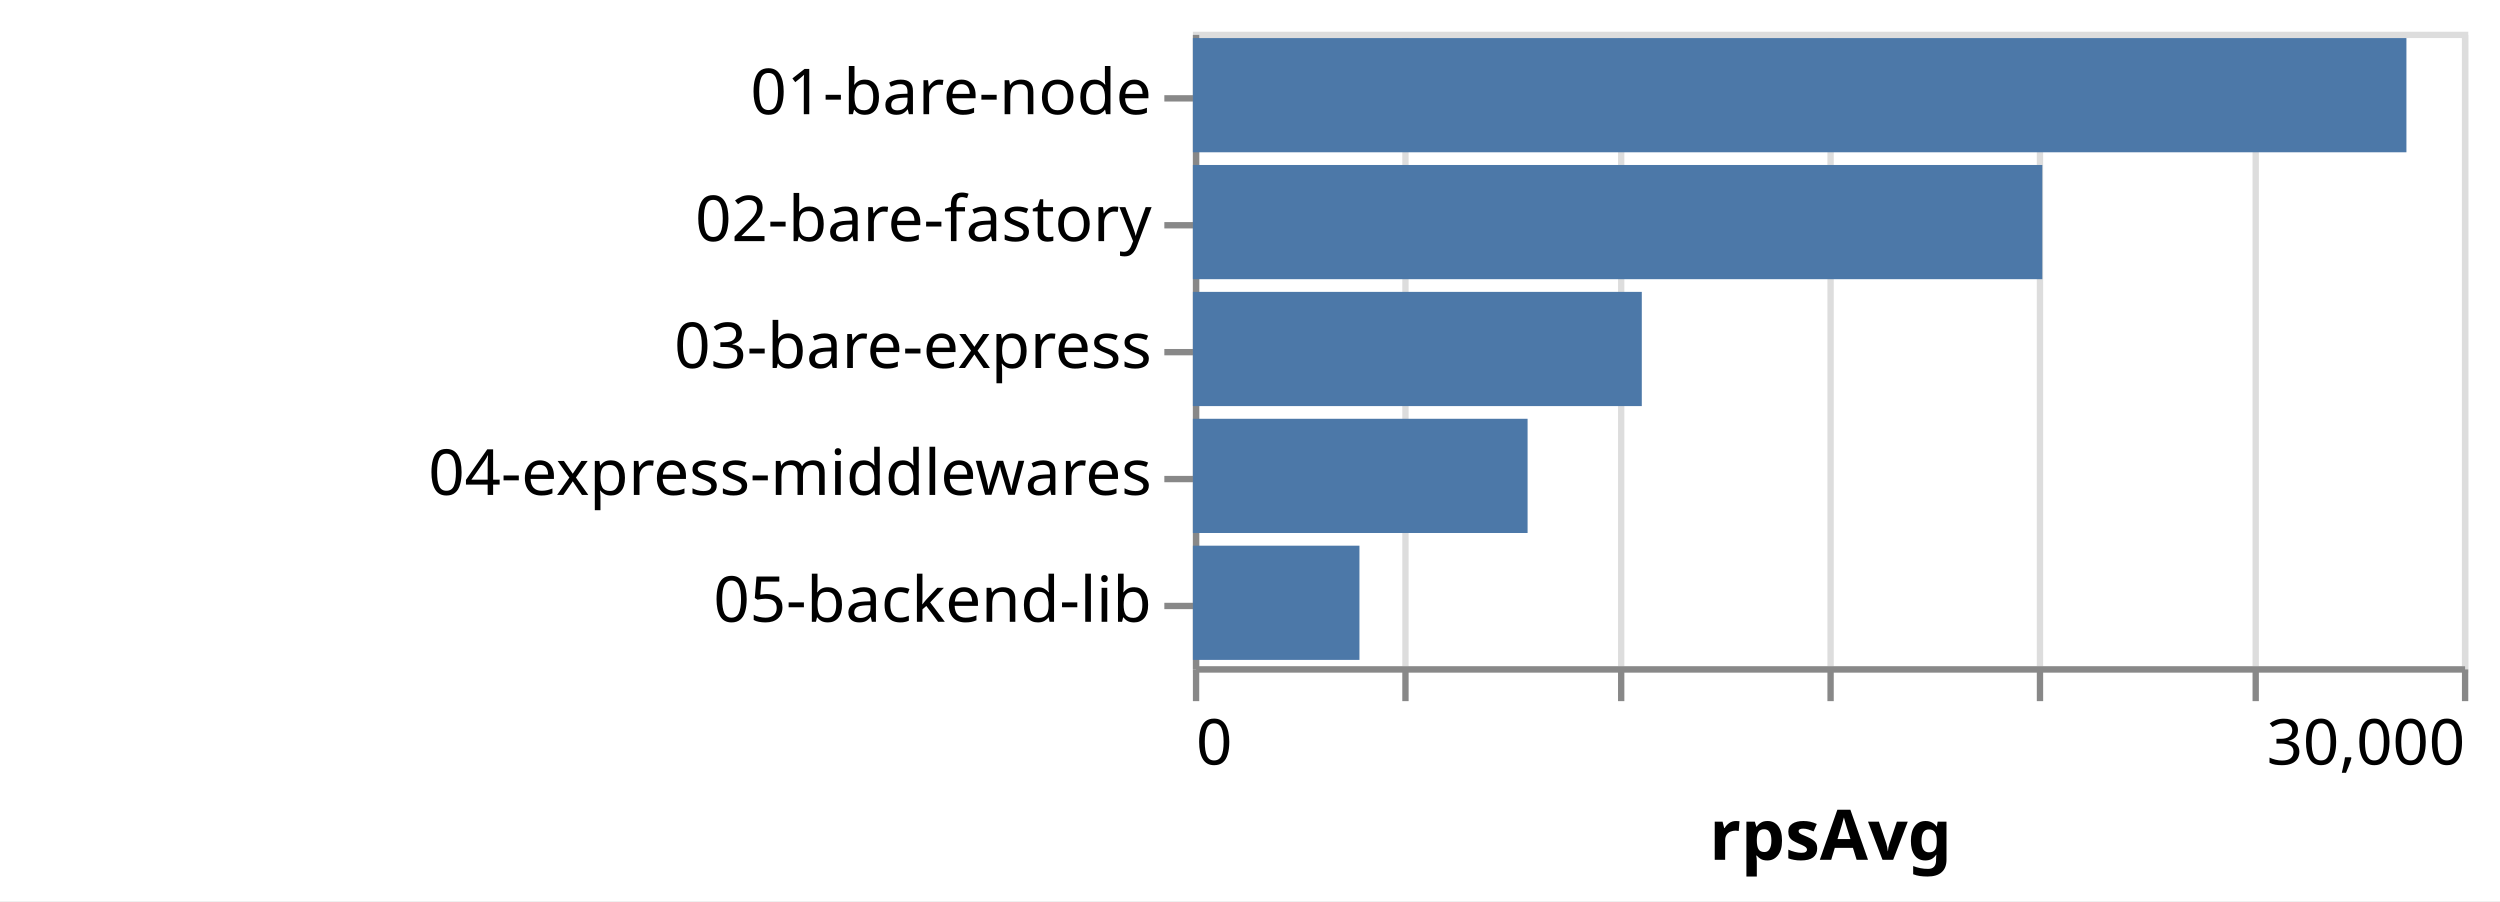
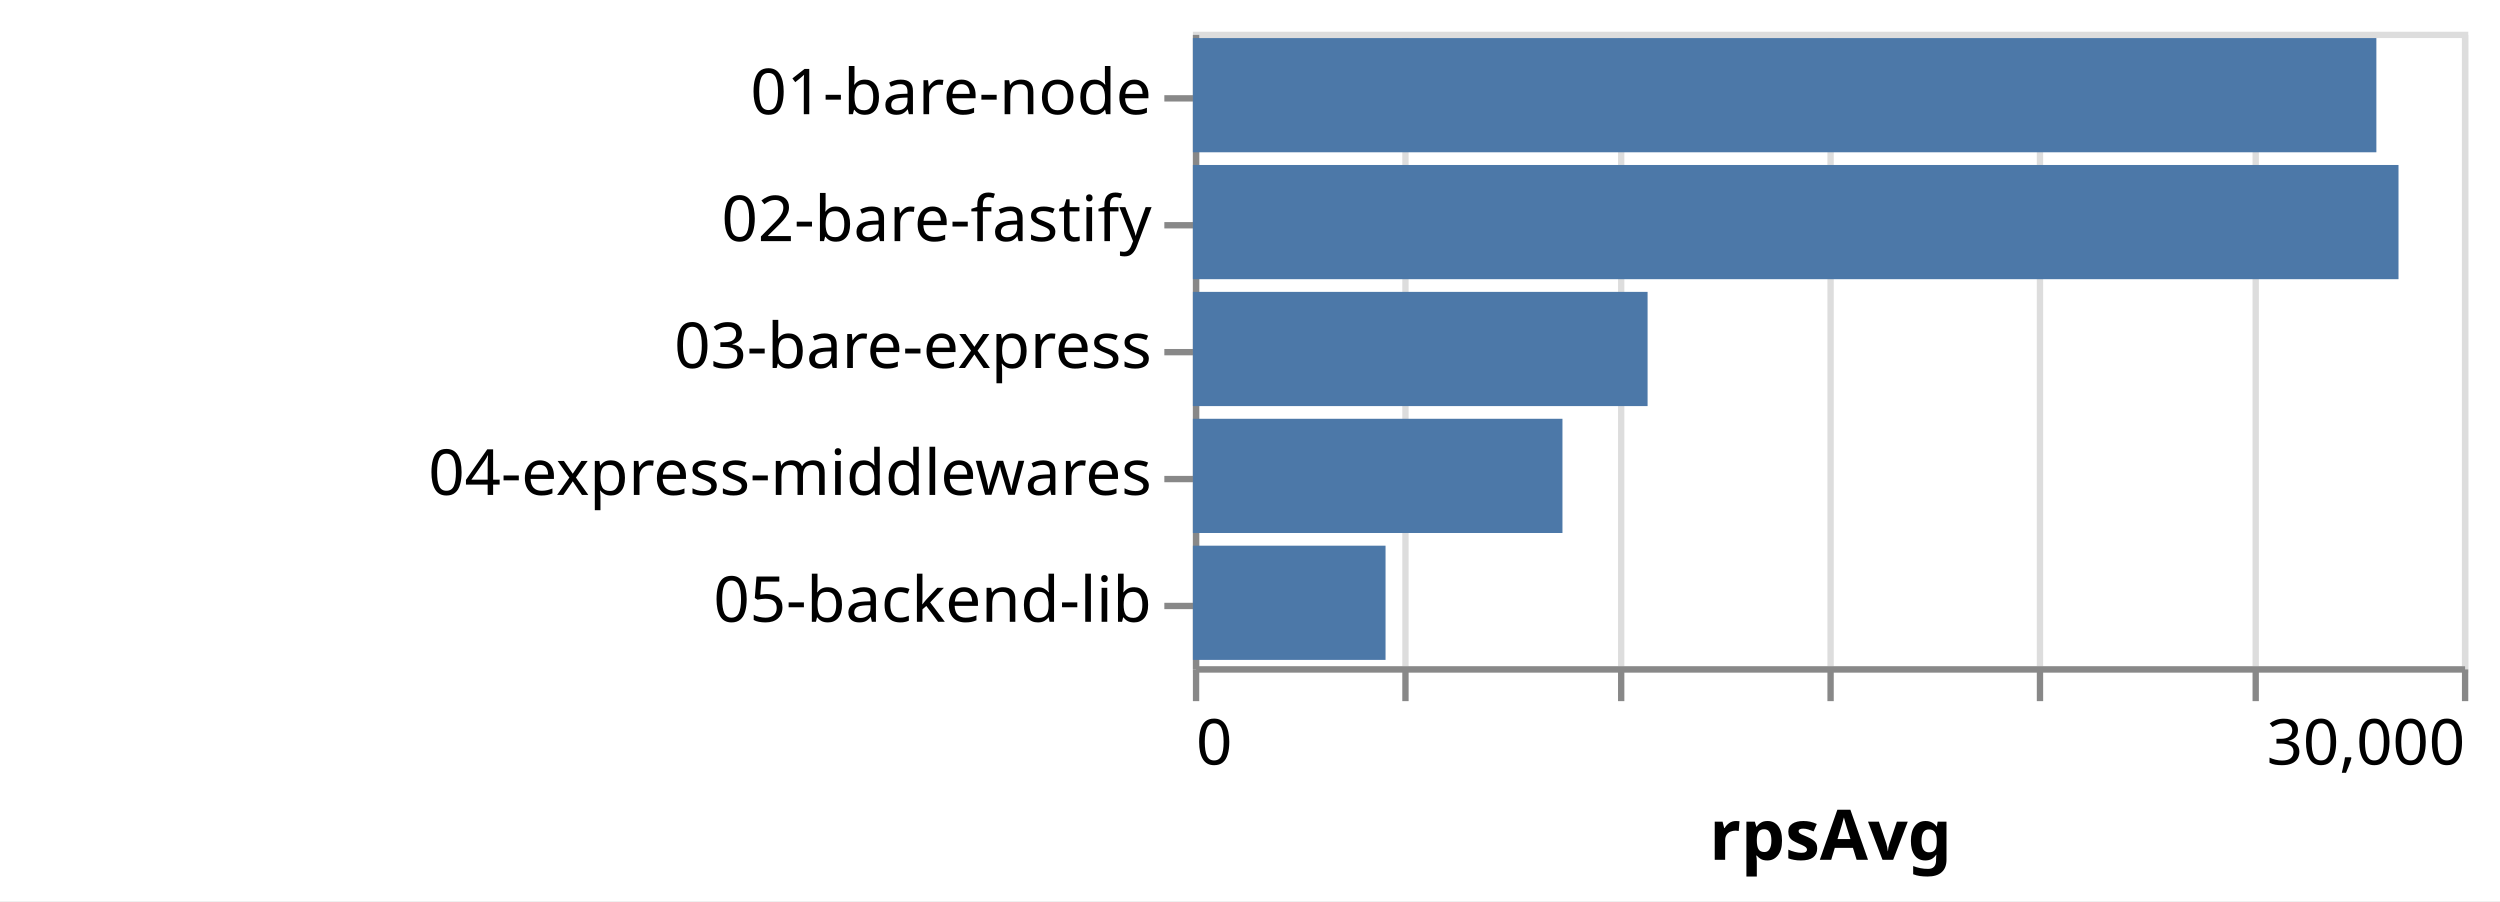
<svg xmlns="http://www.w3.org/2000/svg" version="1.1" class="marks" width="394" height="142" viewBox="0 0 394 142">
  <rect width="394" height="142" fill="white" />
  <g fill="none" stroke-miterlimit="10" transform="translate(188,5)">
    <g class="mark-group role-frame root" role="graphics-object" aria-roledescription="group mark container">
      <g transform="translate(0,0)">
        <path class="background" aria-hidden="true" d="M0.5,0.5h200v100h-200Z" stroke="#ddd" />
        <g>
          <g class="mark-group role-axis" aria-hidden="true">
            <g transform="translate(0.5,100.5)">
              <path class="background" aria-hidden="true" d="M0,0h0v0h0Z" pointer-events="none" />
              <g>
                <g class="mark-rule role-axis-grid" pointer-events="none">
                  <line transform="translate(0,0)" x2="0" y2="-100" stroke="#ddd" stroke-width="1" opacity="1" />
                  <line transform="translate(33,0)" x2="0" y2="-100" stroke="#ddd" stroke-width="1" opacity="1" />
                  <line transform="translate(67,0)" x2="0" y2="-100" stroke="#ddd" stroke-width="1" opacity="1" />
                  <line transform="translate(100,0)" x2="0" y2="-100" stroke="#ddd" stroke-width="1" opacity="1" />
                  <line transform="translate(133,0)" x2="0" y2="-100" stroke="#ddd" stroke-width="1" opacity="1" />
                  <line transform="translate(167,0)" x2="0" y2="-100" stroke="#ddd" stroke-width="1" opacity="1" />
                  <line transform="translate(200,0)" x2="0" y2="-100" stroke="#ddd" stroke-width="1" opacity="1" />
                </g>
              </g>
              <path class="foreground" aria-hidden="true" d="" pointer-events="none" display="none" />
            </g>
          </g>
          <g class="mark-group role-axis" role="graphics-symbol" aria-roledescription="axis" aria-label="X-axis titled 'rpsAvg' for a linear scale with values from 0 to 30,000">
            <g transform="translate(0.5,100.5)">
              <path class="background" aria-hidden="true" d="M0,0h0v0h0Z" pointer-events="none" />
              <g>
                <g class="mark-rule role-axis-tick" pointer-events="none">
                  <line transform="translate(0,0)" x2="0" y2="5" stroke="#888" stroke-width="1" opacity="1" />
                  <line transform="translate(33,0)" x2="0" y2="5" stroke="#888" stroke-width="1" opacity="1" />
                  <line transform="translate(67,0)" x2="0" y2="5" stroke="#888" stroke-width="1" opacity="1" />
                  <line transform="translate(100,0)" x2="0" y2="5" stroke="#888" stroke-width="1" opacity="1" />
                  <line transform="translate(133,0)" x2="0" y2="5" stroke="#888" stroke-width="1" opacity="1" />
                  <line transform="translate(167,0)" x2="0" y2="5" stroke="#888" stroke-width="1" opacity="1" />
                  <line transform="translate(200,0)" x2="0" y2="5" stroke="#888" stroke-width="1" opacity="1" />
                </g>
                <g class="mark-text role-axis-label" pointer-events="none">
                  <text text-anchor="start" transform="translate(0,15)" font-family="sans-serif" font-size="10px" fill="#000" opacity="1">0</text>
                  <text text-anchor="middle" transform="translate(33.33333,15)" font-family="sans-serif" font-size="10px" fill="#000" opacity="0">5,000</text>
                  <text text-anchor="middle" transform="translate(66.66667,15)" font-family="sans-serif" font-size="10px" fill="#000" opacity="0">10,000</text>
                  <text text-anchor="middle" transform="translate(100,15)" font-family="sans-serif" font-size="10px" fill="#000" opacity="0">15,000</text>
                  <text text-anchor="middle" transform="translate(133.3333,15)" font-family="sans-serif" font-size="10px" fill="#000" opacity="0">20,000</text>
                  <text text-anchor="middle" transform="translate(166.6667,15)" font-family="sans-serif" font-size="10px" fill="#000" opacity="0">25,000</text>
                  <text text-anchor="end" transform="translate(200,15)" font-family="sans-serif" font-size="10px" fill="#000" opacity="1">30,000</text>
                </g>
                <g class="mark-rule role-axis-domain" pointer-events="none">
                  <line transform="translate(0,0)" x2="200" y2="0" stroke="#888" stroke-width="1" opacity="1" />
                </g>
                <g class="mark-text role-axis-title" pointer-events="none">
                  <text text-anchor="middle" transform="translate(100,30)" font-family="sans-serif" font-size="11px" font-weight="bold" fill="#000" opacity="1">rpsAvg</text>
                </g>
              </g>
              <path class="foreground" aria-hidden="true" d="" pointer-events="none" display="none" />
            </g>
          </g>
-           <g class="mark-group role-axis" role="graphics-symbol" aria-roledescription="axis" aria-label="Y-axis for a discrete scale with 5 values: 01-bare-node, 02-bare-fastory, 03-bare-express, 04-express-middlewares, 05-backend-lib">
+           <g class="mark-group role-axis" role="graphics-symbol" aria-roledescription="axis" aria-label="Y-axis for a discrete scale with 5 values: 01-bare-node, 02-bare-fastify, 03-bare-express, 04-express-middlewares, 05-backend-lib">
            <g transform="translate(0.5,0.5)">
              <path class="background" aria-hidden="true" d="M0,0h0v0h0Z" pointer-events="none" />
              <g>
                <g class="mark-rule role-axis-tick" pointer-events="none">
                  <line transform="translate(0,10)" x2="-5" y2="0" stroke="#888" stroke-width="1" opacity="1" />
                  <line transform="translate(0,30)" x2="-5" y2="0" stroke="#888" stroke-width="1" opacity="1" />
                  <line transform="translate(0,50)" x2="-5" y2="0" stroke="#888" stroke-width="1" opacity="1" />
                  <line transform="translate(0,70)" x2="-5" y2="0" stroke="#888" stroke-width="1" opacity="1" />
                  <line transform="translate(0,90)" x2="-5" y2="0" stroke="#888" stroke-width="1" opacity="1" />
                </g>
                <g class="mark-text role-axis-label" pointer-events="none">
                  <text text-anchor="end" transform="translate(-7,12.5)" font-family="sans-serif" font-size="10px" fill="#000" opacity="1">01-bare-node</text>
-                   <text text-anchor="end" transform="translate(-7,32.5)" font-family="sans-serif" font-size="10px" fill="#000" opacity="1">02-bare-fastory</text>
+                   <text text-anchor="end" transform="translate(-7,32.5)" font-family="sans-serif" font-size="10px" fill="#000" opacity="1">02-bare-fastify</text>
                  <text text-anchor="end" transform="translate(-7,52.5)" font-family="sans-serif" font-size="10px" fill="#000" opacity="1">03-bare-express</text>
                  <text text-anchor="end" transform="translate(-7,72.5)" font-family="sans-serif" font-size="10px" fill="#000" opacity="1">04-express-middlewares</text>
                  <text text-anchor="end" transform="translate(-7,92.5)" font-family="sans-serif" font-size="10px" fill="#000" opacity="1">05-backend-lib</text>
                </g>
                <g class="mark-rule role-axis-domain" pointer-events="none">
                  <line transform="translate(0,0)" x2="0" y2="100" stroke="#888" stroke-width="1" opacity="1" />
                </g>
              </g>
              <path class="foreground" aria-hidden="true" d="" pointer-events="none" display="none" />
            </g>
          </g>
          <g class="mark-rect role-mark marks" role="graphics-object" aria-roledescription="rect mark container">
-             <path aria-label="name: 01-bare-node; rpsAvg: 28688" role="graphics-symbol" aria-roledescription="bar" d="M0,1h191.253v18h-191.253Z" fill="#4c78a8" />
-             <path aria-label="name: 02-bare-fastory; rpsAvg: 20080" role="graphics-symbol" aria-roledescription="bar" d="M0,21h133.867v18h-133.867Z" fill="#4c78a8" />
-             <path aria-label="name: 03-bare-express; rpsAvg: 10612" role="graphics-symbol" aria-roledescription="bar" d="M0,41h70.747v18h-70.747Z" fill="#4c78a8" />
-             <path aria-label="name: 04-express-middlewares; rpsAvg: 7912" role="graphics-symbol" aria-roledescription="bar" d="M0,61h52.747v18h-52.747Z" fill="#4c78a8" />
-             <path aria-label="name: 05-backend-lib; rpsAvg: 3937.5" role="graphics-symbol" aria-roledescription="bar" d="M0,81h26.25v18h-26.25Z" fill="#4c78a8" />
+             <path aria-label="name: 01-bare-node; rpsAvg: 27977.6" role="graphics-symbol" aria-roledescription="bar" d="M0,1h186.517v18h-186.517Z" fill="#4c78a8" />
+             <path aria-label="name: 02-bare-fastify; rpsAvg: 28500.8" role="graphics-symbol" aria-roledescription="bar" d="M0,21h190.005v18h-190.005Z" fill="#4c78a8" />
+             <path aria-label="name: 03-bare-express; rpsAvg: 10748.8" role="graphics-symbol" aria-roledescription="bar" d="M0,41h71.659v18h-71.659Z" fill="#4c78a8" />
+             <path aria-label="name: 04-express-middlewares; rpsAvg: 8736.6" role="graphics-symbol" aria-roledescription="bar" d="M0,61h58.244v18h-58.244Z" fill="#4c78a8" />
+             <path aria-label="name: 05-backend-lib; rpsAvg: 4554.3" role="graphics-symbol" aria-roledescription="bar" d="M0,81h30.362v18h-30.362Z" fill="#4c78a8" />
          </g>
        </g>
        <path class="foreground" aria-hidden="true" d="" display="none" />
      </g>
    </g>
  </g>
</svg>
